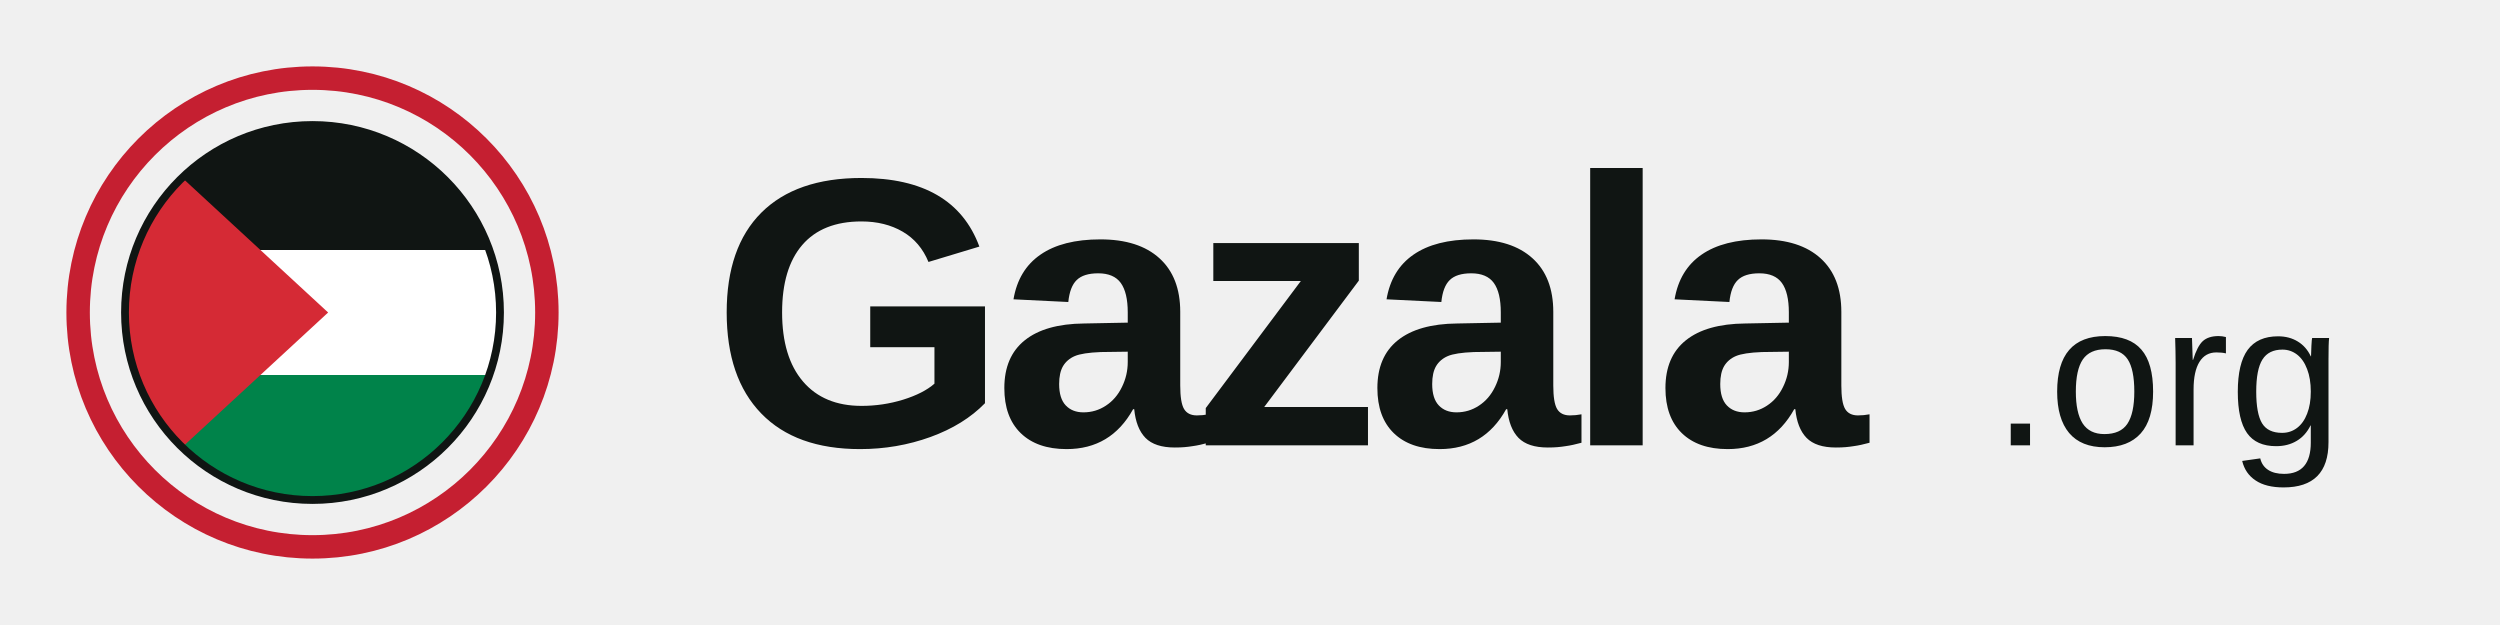
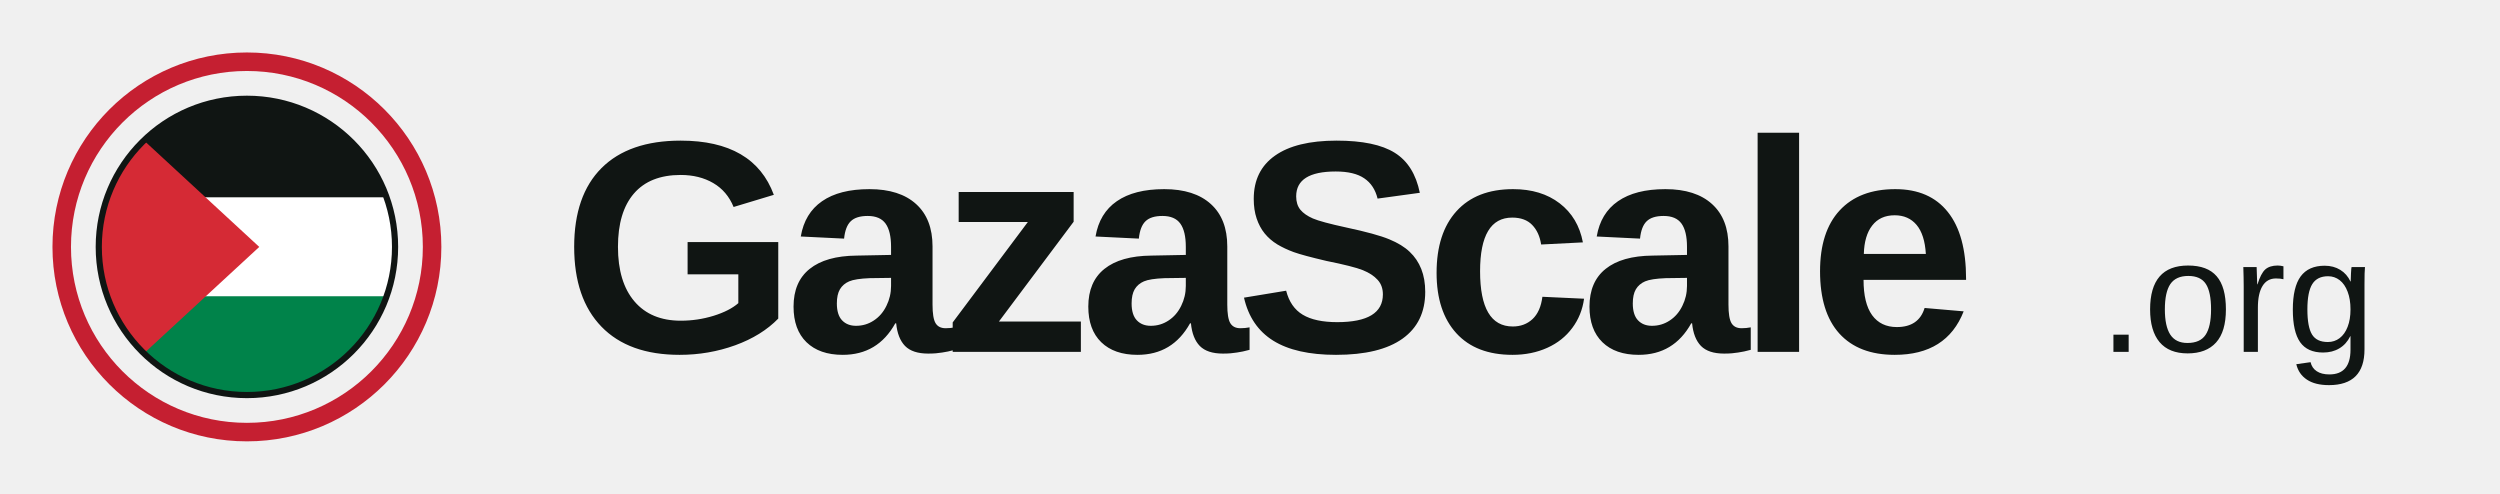
- <svg xmlns="http://www.w3.org/2000/svg" width="320" height="80" viewBox="0 0 320 80">
+ <svg xmlns="http://www.w3.org/2000/svg" width="405" height="80" viewBox="0 0 405 80">
  <g transform="translate(8 8)">
    <circle cx="32" cy="32" r="30" fill="none" stroke="#c51f31" stroke-width="3" />
    <defs>
      <clipPath id="flag">
        <circle cx="32" cy="32" r="24" />
      </clipPath>
    </defs>
    <g clip-path="url(#flag)">
      <path fill="#101513" d="M8 8h48v16H8z" />
      <path fill="#fff" d="M8 24h48v16H8z" />
      <path fill="#00834a" d="M8 40h48v16H8z" />
      <path fill="#d52a35" d="M8 8l26 24L8 56z" />
    </g>
    <circle cx="32" cy="32" r="24" fill="none" stroke="#101513" stroke-width="1" />
  </g>
-   <text x="91" y="57" fill="#101513" font-family="Arial,Helvetica,sans-serif" font-weight="700" font-size="49" letter-spacing="-2">Gazala</text>
-   <text x="255" y="57" fill="#101513" font-family="Arial,Helvetica,sans-serif" font-size="26">.org</text>
+   <text x="91" y="57" fill="#101513" font-family="Arial,Helvetica,sans-serif" font-weight="700" font-size="49" letter-spacing="-2">GazaScale</text>
+   <text x="340" y="57" fill="#101513" font-family="Arial,Helvetica,sans-serif" font-size="26">.org</text>
</svg>
